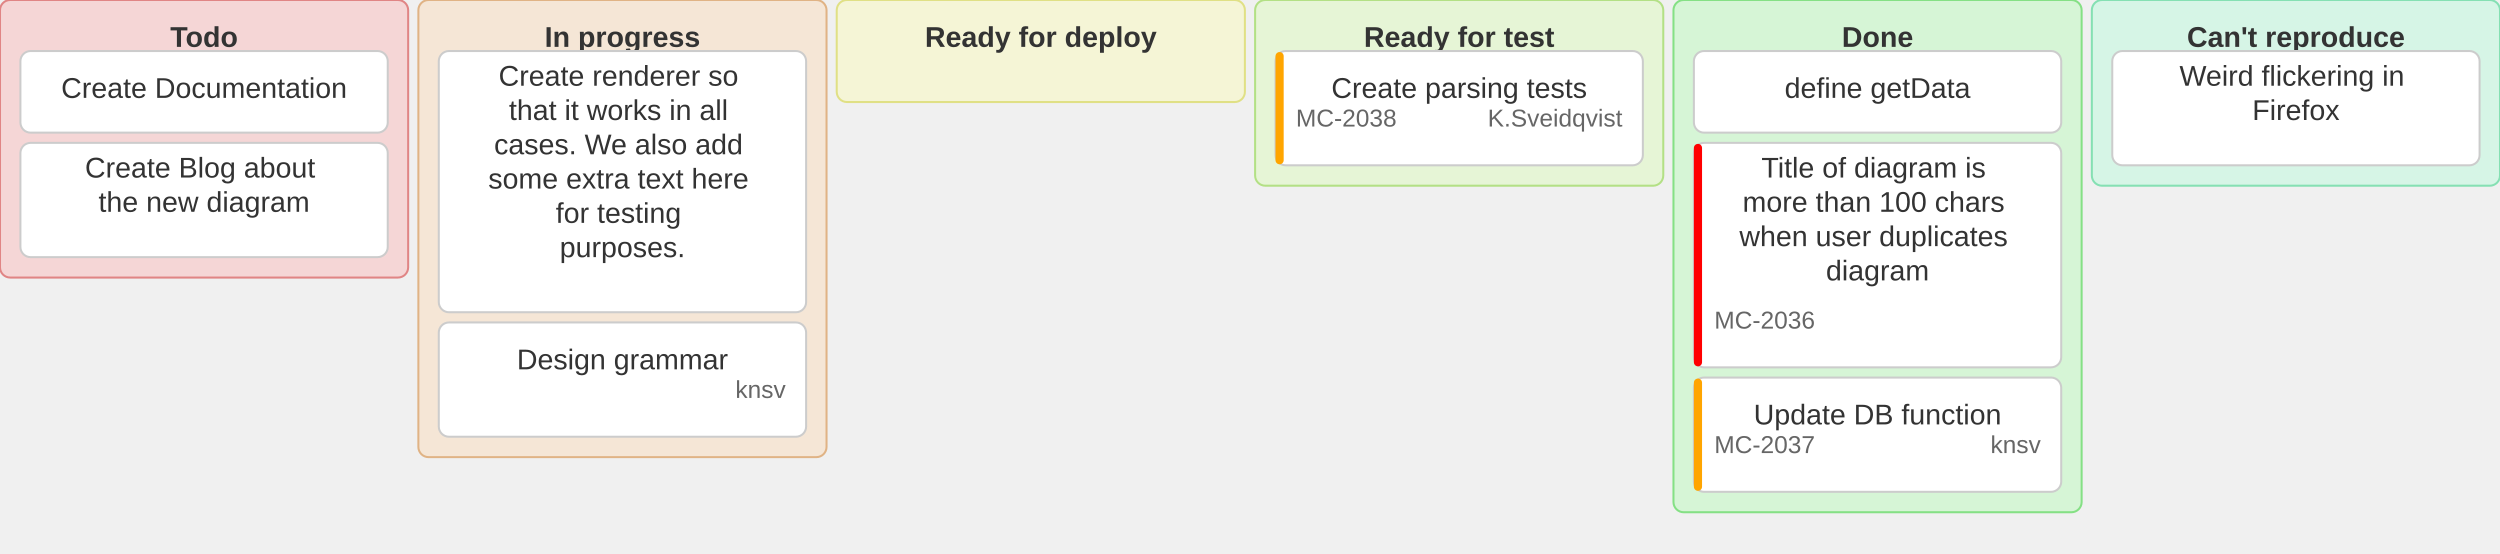
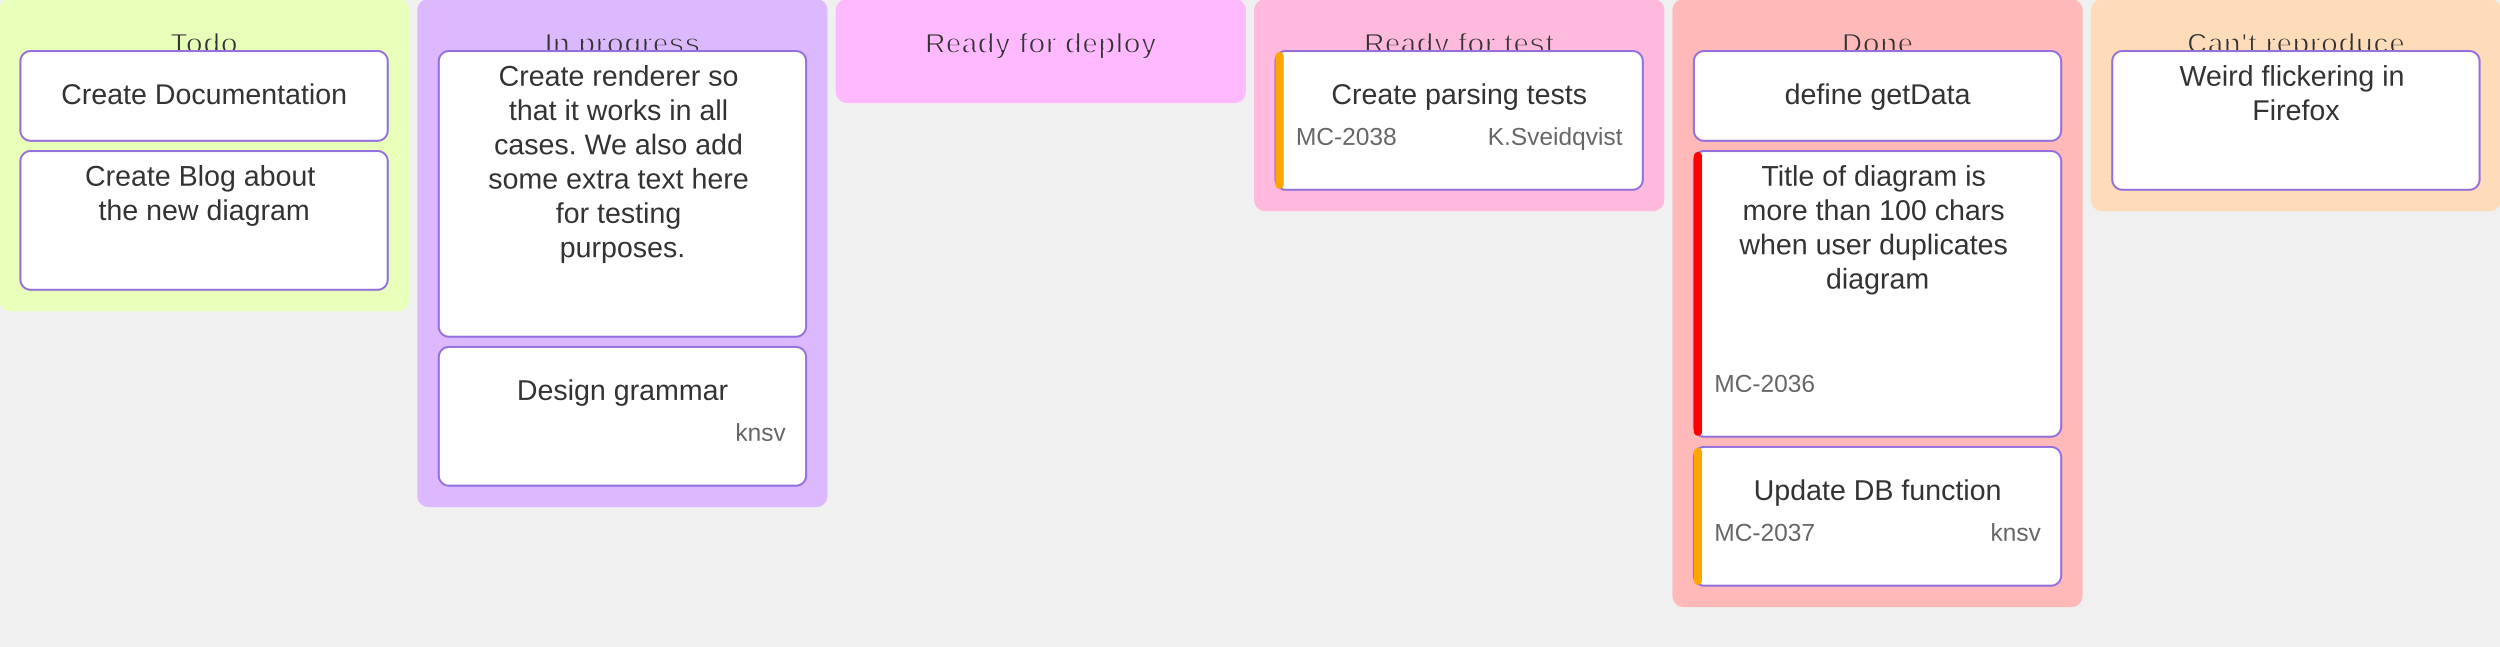
- <svg xmlns="http://www.w3.org/2000/svg" width="1225" height="271" viewBox="0 0 1225 271" class="mermaid">
+ <svg xmlns="http://www.w3.org/2000/svg" width="1225" height="317" viewBox="0 0 1225 317" class="mermaid">
  <style>

.sections {
  font-family: trebuchet ms, verdana, arial, sans-serif;
}

.section {
  fill: #f0f0f0;
  stroke: #ccc;
  stroke-width: 1px;
}

.section-label {
  fill: #333333;
  font-family: trebuchet ms, verdana, arial, sans-serif;
  font-size: 14px;
  font-weight: bold;
}

.items {
  font-family: trebuchet ms, verdana, arial, sans-serif;
}

- .kanban-item {
-   fill: #ffffff;
-   stroke: #ccc;
+ .node rect, .kanban-item {
+   fill: white;
+   stroke: #9370DB;
  stroke-width: 1px;
}

.kanban-label {
  fill: #333333;
  font-family: trebuchet ms, verdana, arial, sans-serif;
  font-size: 14px;
}

.kanban-ticket {
  fill: #666;
  font-family: trebuchet ms, verdana, arial, sans-serif;
}

.kanban-assigned {
  fill: #666;
  font-family: trebuchet ms, verdana, arial, sans-serif;
}

.priority-indicator {
  stroke-linecap: round;
}


.section-1 {
-   fill: hsl(0, 60%, 90%);
-   stroke: hsl(0, 60%, 70%);
+   fill: hsl(80, 100%, 86.3%);
+   stroke: hsl(80, 100%, 86.3%);
  stroke-width: 1px;
}

.section-2 {
-   fill: hsl(30, 60%, 90%);
-   stroke: hsl(30, 60%, 70%);
+   fill: hsl(270, 100%, 86.3%);
+   stroke: hsl(270, 100%, 86.3%);
  stroke-width: 1px;
}

.section-3 {
-   fill: hsl(60, 60%, 90%);
-   stroke: hsl(60, 60%, 70%);
+   fill: hsl(300, 100%, 86.3%);
+   stroke: hsl(300, 100%, 86.3%);
  stroke-width: 1px;
}

.section-4 {
-   fill: hsl(90, 60%, 90%);
-   stroke: hsl(90, 60%, 70%);
+   fill: hsl(330, 100%, 86.3%);
+   stroke: hsl(330, 100%, 86.3%);
  stroke-width: 1px;
}

.section-5 {
-   fill: hsl(120, 60%, 90%);
-   stroke: hsl(120, 60%, 70%);
+   fill: hsl(0, 100%, 86.3%);
+   stroke: hsl(0, 100%, 86.3%);
  stroke-width: 1px;
}

.section-6 {
-   fill: hsl(150, 60%, 90%);
-   stroke: hsl(150, 60%, 70%);
+   fill: hsl(30, 100%, 86.3%);
+   stroke: hsl(30, 100%, 86.3%);
  stroke-width: 1px;
}

.section-7 {
-   fill: hsl(180, 60%, 90%);
-   stroke: hsl(180, 60%, 70%);
+   fill: hsl(90, 100%, 86.3%);
+   stroke: hsl(90, 100%, 86.3%);
  stroke-width: 1px;
}

.section-8 {
-   fill: hsl(210, 60%, 90%);
-   stroke: hsl(210, 60%, 70%);
+   fill: hsl(150, 100%, 86.3%);
+   stroke: hsl(150, 100%, 86.3%);
  stroke-width: 1px;
}

.section-9 {
-   fill: hsl(240, 60%, 90%);
-   stroke: hsl(240, 60%, 70%);
+   fill: hsl(180, 100%, 86.3%);
+   stroke: hsl(180, 100%, 86.3%);
  stroke-width: 1px;
}

.section-10 {
-   fill: hsl(270, 60%, 90%);
-   stroke: hsl(270, 60%, 70%);
+   fill: hsl(210, 100%, 86.3%);
+   stroke: hsl(210, 100%, 86.3%);
  stroke-width: 1px;
}

.section-11 {
-   fill: hsl(300, 60%, 90%);
-   stroke: hsl(300, 60%, 70%);
+   fill: hsl(240, 100%, 86.3%);
+   stroke: hsl(240, 100%, 86.3%);
  stroke-width: 1px;
}

.section-12 {
-   fill: hsl(330, 60%, 90%);
-   stroke: hsl(330, 60%, 70%);
+   fill: hsl(60, 100%, 86.3%);
+   stroke: hsl(60, 100%, 86.3%);
  stroke-width: 1px;
}


  </style>
  <g class="root">
    <g class="clusters">

    </g>
    <g class="edgePaths">

    </g>
    <g class="edgeLabels">

    </g>
    <g class="nodes">
      <g class="sections">
-         <rect x="0" y="0" width="200" height="136" rx="5" ry="5" class="section section-1 " />
-         <text x="100" y="19" class="section-label" dominant-baseline="middle" text-anchor="middle">Todo</text>
-         <rect x="205" y="0" width="200" height="224" rx="5" ry="5" class="section section-2 " />
-         <text x="305" y="19" class="section-label" text-anchor="middle" dominant-baseline="middle">In progress</text>
-         <rect x="410" y="0" width="200" height="50" rx="5" ry="5" class="section section-3 " />
-         <text x="510" y="19" class="section-label" text-anchor="middle" dominant-baseline="middle">Ready for deploy</text>
-         <rect x="615" y="0" width="200" height="91" rx="5" ry="5" class="section section-4 " />
-         <text x="715" y="19" class="section-label" dominant-baseline="middle" text-anchor="middle">Ready for test</text>
-         <rect x="820" y="0" width="200" height="251" rx="5" ry="5" class="section section-5 " />
-         <text x="920" y="19" class="section-label" text-anchor="middle" dominant-baseline="middle">Done</text>
-         <rect x="1025" y="0" width="200" height="91" rx="5" ry="5" class="section section-6 " />
-         <text x="1125" y="19" class="section-label" dominant-baseline="middle" text-anchor="middle">Can't reproduce</text>
+         <g class="cluster section-1" id="id1">
+           <rect x="0" y="0" width="200" height="152" rx="5" ry="5" class="section section-1 " />
+           <text x="100" y="22" class="section-label" text-anchor="middle" dominant-baseline="middle">Todo</text>
+         </g>
+         <g class="cluster section-2" id="id7">
+           <rect x="205" y="0" width="200" height="248" rx="5" ry="5" class="section section-2 " />
+           <text x="305" y="22" class="section-label" text-anchor="middle" dominant-baseline="middle">In progress</text>
+         </g>
+         <g class="cluster section-3" id="id9">
+           <rect x="410" y="0" width="200" height="50" rx="5" ry="5" class="section section-3 " />
+           <text x="510" y="22" class="section-label" dominant-baseline="middle" text-anchor="middle">Ready for deploy</text>
+         </g>
+         <g class="cluster section-4" id="id10">
+           <rect x="615" y="0" width="200" height="103" rx="5" ry="5" class="section section-4 " />
+           <text x="715" y="22" class="section-label" dominant-baseline="middle" text-anchor="middle">Ready for test</text>
+         </g>
+         <g class="cluster section-5" id="id11">
+           <rect x="820" y="0" width="200" height="297" rx="5" ry="5" class="section section-5 " />
+           <text x="920" y="22" class="section-label" text-anchor="middle" dominant-baseline="middle">Done</text>
+         </g>
+         <g class="cluster section-6" id="id12">
+           <rect x="1025" y="0" width="200" height="103" rx="5" ry="5" class="section section-6 " />
+           <text x="1125" y="22" class="section-label" text-anchor="middle" dominant-baseline="middle">Can't reproduce</text>
+         </g>
      </g>
      <g class="items">
-         <g class="kanban-item-group" transform="translate(10, 25)">
-           <rect x="0" y="0" width="180" height="40" rx="5" ry="5" class="kanban-item " stroke="#ccc" fill="#fff" />
-           <text x="90" y="19" class="kanban-label" text-anchor="middle" dominant-baseline="middle">Create Documentation</text>
-         </g>
-         <g class="kanban-item-group" transform="translate(10, 70)">
-           <rect x="0" y="0" width="180" height="56" rx="5" ry="5" class="kanban-item " stroke="#ccc" fill="#fff" />
+         <g class="node kanban-item-group" transform="translate(10, 25)">
+           <rect x="0" y="0" width="180" height="44" rx="5" ry="5" class="kanban-item " />
+           <text x="90" y="22" class="kanban-label" text-anchor="middle" dominant-baseline="middle">Create Documentation</text>
+         </g>
+         <g class="node kanban-item-group" transform="translate(10, 74)">
+           <rect x="0" y="0" width="180" height="68" rx="5" ry="5" class="kanban-item " />
          <text x="90" y="10" text-anchor="middle" class="kanban-label">
            <tspan x="90" dy="0.5em">Create Blog about</tspan>
            <tspan x="90" dy="1.2em">the new diagram</tspan>
          </text>
        </g>
-         <g class="kanban-item-group" transform="translate(215, 25)">
-           <rect x="0" y="0" width="180" height="128" rx="5" ry="5" class="kanban-item " fill="#fff" stroke="#ccc" />
+         <g class="node kanban-item-group" transform="translate(215, 25)">
+           <rect x="0" y="0" width="180" height="140" rx="5" ry="5" class="kanban-item " />
          <text x="90" y="10" text-anchor="middle" class="kanban-label">
            <tspan x="90" dy="0.5em">Create renderer so</tspan>
            <tspan x="90" dy="1.2em">that it works in all</tspan>
            <tspan x="90" dy="1.2em">cases. We also add</tspan>
            <tspan x="90" dy="1.2em">some extra text here</tspan>
            <tspan x="90" dy="1.2em">for testing</tspan>
            <tspan x="90" dy="1.2em">purposes.</tspan>
          </text>
        </g>
-         <g class="kanban-item-group" transform="translate(215, 158)">
-           <rect x="0" y="0" width="180" height="56" rx="5" ry="5" class="kanban-item " fill="#fff" stroke="#ccc" />
-           <text x="90" y="19" class="kanban-label" text-anchor="middle" dominant-baseline="middle">Design grammar</text>
-           <text x="170" y="37" class="kanban-assigned" text-anchor="end" font-size="12px">knsv</text>
-         </g>
-         <g class="kanban-item-group" transform="translate(625, 25)">
-           <rect x="0" y="0" width="180" height="56" rx="5" ry="5" class="kanban-item " fill="#fff" stroke="#ccc" />
-           <line x1="2" y1="2.5" x2="2" y2="53.5" class="priority-indicator" stroke-width="4" stroke="orange" />
-           <text x="90" y="19" class="kanban-label" dominant-baseline="middle" text-anchor="middle">Create parsing tests</text>
-           <text x="10" y="37" class="kanban-ticket" font-size="12px" text-anchor="start">MC-2038</text>
-           <text x="170" y="37" class="kanban-assigned" font-size="12px" text-anchor="end">K.Sveidqvist</text>
-         </g>
-         <g class="kanban-item-group" transform="translate(830, 25)">
-           <rect x="0" y="0" width="180" height="40" rx="5" ry="5" class="kanban-item " fill="#fff" stroke="#ccc" />
-           <text x="90" y="19" class="kanban-label" text-anchor="middle" dominant-baseline="middle">define getData</text>
-         </g>
-         <g class="kanban-item-group" transform="translate(830, 70)">
-           <rect x="0" y="0" width="180" height="110" rx="5" ry="5" class="kanban-item " stroke="#ccc" fill="#fff" />
-           <line x1="2" y1="2.5" x2="2" y2="107.5" class="priority-indicator" stroke-width="4" stroke="red" />
+         <g class="node kanban-item-group" transform="translate(215, 170)">
+           <rect x="0" y="0" width="180" height="68" rx="5" ry="5" class="kanban-item " />
+           <text x="90" y="22" class="kanban-label" text-anchor="middle" dominant-baseline="middle">Design grammar</text>
+           <text x="170" y="46" class="kanban-assigned" font-size="12px" text-anchor="end">knsv</text>
+         </g>
+         <g class="node kanban-item-group" transform="translate(625, 25)">
+           <rect x="0" y="0" width="180" height="68" rx="5" ry="5" class="kanban-item " />
+           <line x1="2" y1="2.5" x2="2" y2="65.5" class="priority-indicator" stroke="orange" stroke-width="4" />
+           <text x="90" y="22" class="kanban-label" text-anchor="middle" dominant-baseline="middle">Create parsing tests</text>
+           <text x="10" y="46" class="kanban-ticket" font-size="12px" text-anchor="start">MC-2038</text>
+           <text x="170" y="46" class="kanban-assigned" font-size="12px" text-anchor="end">K.Sveidqvist</text>
+         </g>
+         <g class="node kanban-item-group" transform="translate(830, 25)">
+           <rect x="0" y="0" width="180" height="44" rx="5" ry="5" class="kanban-item " />
+           <text x="90" y="22" class="kanban-label" dominant-baseline="middle" text-anchor="middle">define getData</text>
+         </g>
+         <g class="node kanban-item-group" transform="translate(830, 74)">
+           <rect x="0" y="0" width="180" height="140" rx="5" ry="5" class="kanban-item " />
+           <line x1="2" y1="2.5" x2="2" y2="137.5" class="priority-indicator" stroke-width="4" stroke="red" />
          <text x="90" y="10" text-anchor="middle" class="kanban-label">
            <tspan x="90" dy="0.5em">Title of diagram is</tspan>
            <tspan x="90" dy="1.2em">more than 100 chars</tspan>
            <tspan x="90" dy="1.2em">when user duplicates</tspan>
            <tspan x="90" dy="1.2em">diagram</tspan>
          </text>
-           <text x="10" y="91" class="kanban-ticket" font-size="12px" text-anchor="start">MC-2036</text>
-         </g>
-         <g class="kanban-item-group" transform="translate(830, 185)">
-           <rect x="0" y="0" width="180" height="56" rx="5" ry="5" class="kanban-item " fill="#fff" stroke="#ccc" />
-           <line x1="2" y1="2.5" x2="2" y2="53.5" class="priority-indicator" stroke-width="4" stroke="orange" />
-           <text x="90" y="19" class="kanban-label" text-anchor="middle" dominant-baseline="middle">Update DB function</text>
-           <text x="10" y="37" class="kanban-ticket" text-anchor="start" font-size="12px">MC-2037</text>
-           <text x="170" y="37" class="kanban-assigned" font-size="12px" text-anchor="end">knsv</text>
-         </g>
-         <g class="kanban-item-group" transform="translate(1035, 25)">
-           <rect x="0" y="0" width="180" height="56" rx="5" ry="5" class="kanban-item " fill="#fff" stroke="#ccc" />
+           <text x="10" y="118" class="kanban-ticket" font-size="12px" text-anchor="start">MC-2036</text>
+         </g>
+         <g class="node kanban-item-group" transform="translate(830, 219)">
+           <rect x="0" y="0" width="180" height="68" rx="5" ry="5" class="kanban-item " />
+           <line x1="2" y1="2.5" x2="2" y2="65.5" class="priority-indicator" stroke="orange" stroke-width="4" />
+           <text x="90" y="22" class="kanban-label" dominant-baseline="middle" text-anchor="middle">Update DB function</text>
+           <text x="10" y="46" class="kanban-ticket" text-anchor="start" font-size="12px">MC-2037</text>
+           <text x="170" y="46" class="kanban-assigned" text-anchor="end" font-size="12px">knsv</text>
+         </g>
+         <g class="node kanban-item-group" transform="translate(1035, 25)">
+           <rect x="0" y="0" width="180" height="68" rx="5" ry="5" class="kanban-item " />
          <text x="90" y="10" text-anchor="middle" class="kanban-label">
            <tspan x="90" dy="0.5em">Weird flickering in</tspan>
            <tspan x="90" dy="1.2em">Firefox</tspan>
          </text>
        </g>
      </g>
    </g>
  </g>
</svg>
